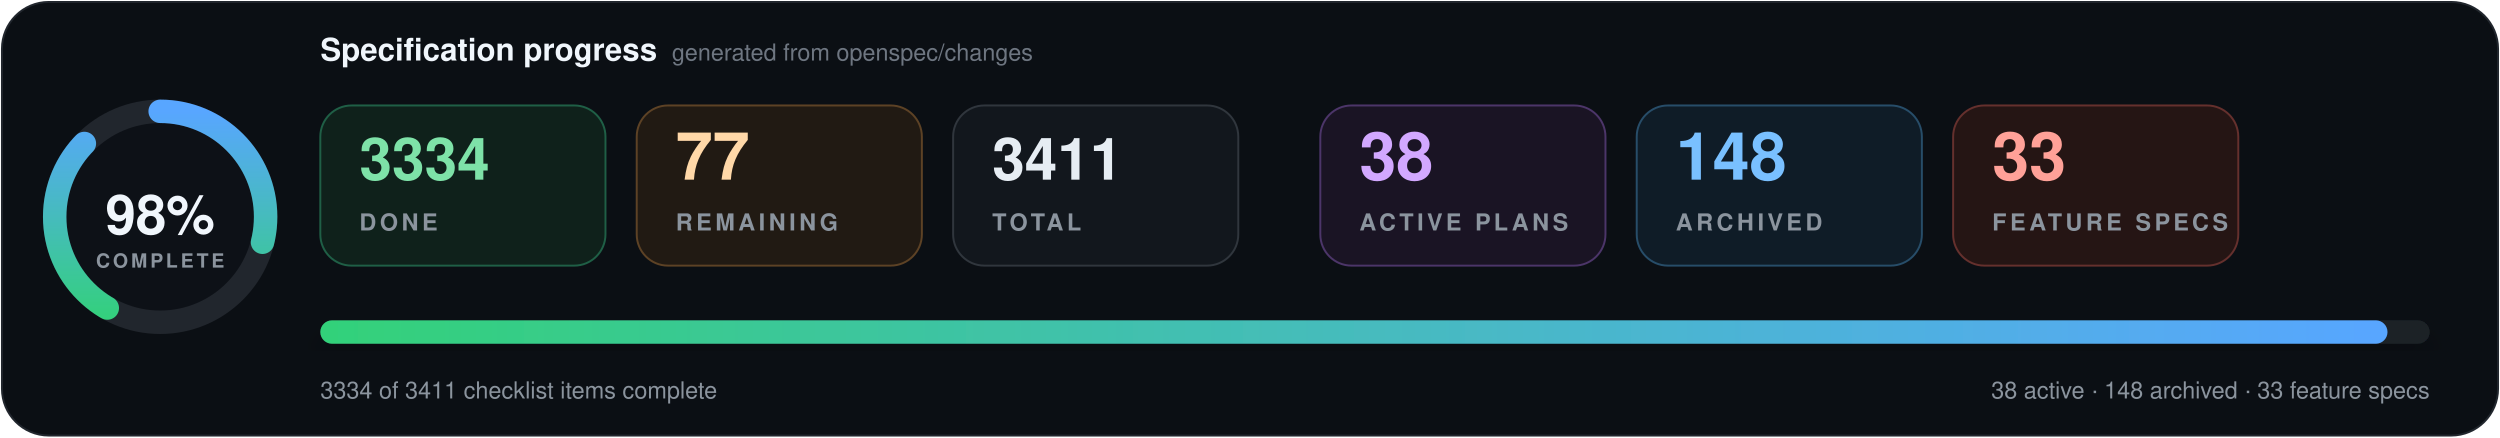
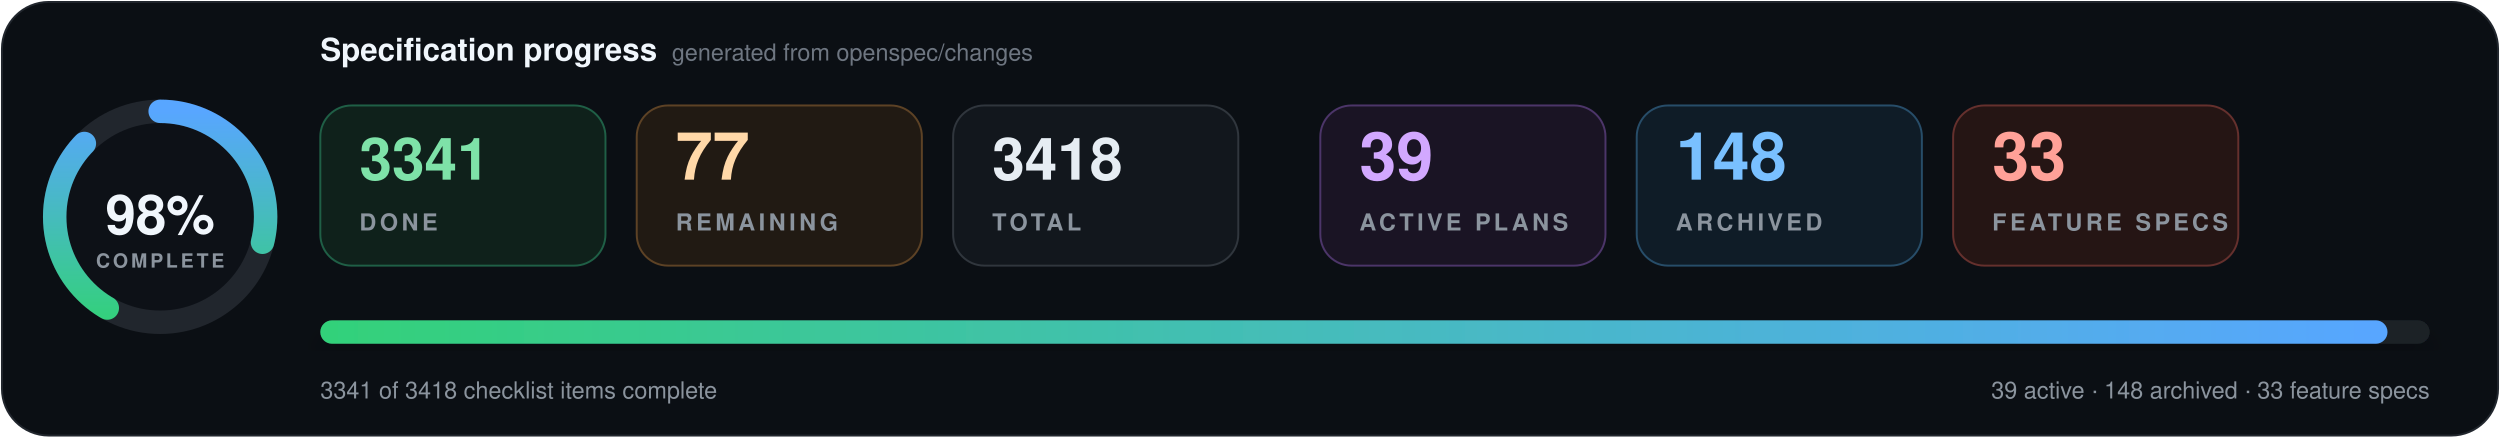
- <svg xmlns="http://www.w3.org/2000/svg" data-cache-version="1791093756" width="1280" height="224" viewBox="0 0 1280 224" role="img" aria-labelledby="title description" font-family="system-ui, -apple-system, BlinkMacSystemFont, 'Segoe UI', Helvetica, Arial, sans-serif" font-variant-numeric="tabular-nums">
+ <svg xmlns="http://www.w3.org/2000/svg" data-cache-version="1791107344" width="1280" height="224" viewBox="0 0 1280 224" role="img" aria-labelledby="title description" font-family="system-ui, -apple-system, BlinkMacSystemFont, 'Segoe UI', Helvetica, Arial, sans-serif" font-variant-numeric="tabular-nums">
  <defs>
    <linearGradient id="progress" x1="0" x2="1">
      <stop offset="0" stop-color="#33d17a" />
      <stop offset="1" stop-color="#58a6ff" />
    </linearGradient>
    <filter id="shadow" x="-10%" y="-20%" width="120%" height="150%">
      <feDropShadow dx="0" dy="7" stdDeviation="9" flood-color="#000" flood-opacity=".28" />
    </filter>
  </defs>
  <rect x="1" y="1" width="1278" height="222" rx="24" fill="#0b0f14" stroke="#21262d" />
  <g transform="translate(82 111)">
    <circle r="54" fill="#0d1117" stroke="#21262d" stroke-width="12" />
    <circle r="54" fill="none" stroke="url(#progress)" stroke-width="12" stroke-linecap="round" pathLength="100" stroke-dasharray="98 100" transform="rotate(-90)" />
    <text y="-1" text-anchor="middle" dominant-baseline="middle" fill="#f0f6fc" font-size="28" font-weight="800">98%</text>
    <text y="26" text-anchor="middle" fill="#8b949e" font-size="10" font-weight="700" letter-spacing="1.5">COMPLETE</text>
  </g>
  <text x="164" y="31" fill="#f0f6fc" font-size="16" font-weight="750">Specification progress</text>
  <text x="344" y="31" fill="#6e7681" font-size="12">generated from openspec/changes</text>
  <g transform="translate(164 54)">
    <rect width="146" height="82" rx="16" fill="#0f211b" stroke="#1f5f46" />
-     <text x="20" y="38" fill="#7ee2a8" font-size="30" font-weight="750">3334</text>
+     <text x="20" y="38" fill="#7ee2a8" font-size="30" font-weight="750">3341</text>
    <text x="20" y="64" fill="#8b949e" font-size="12" font-weight="700" letter-spacing="1.8">DONE</text>
  </g>
  <g transform="translate(326 54)">
    <rect width="146" height="82" rx="16" fill="#211a13" stroke="#5d4225" />
    <text x="20" y="38" fill="#ffd8a8" font-size="34" font-weight="750">77</text>
    <text x="20" y="64" fill="#8b949e" font-size="12" font-weight="700" letter-spacing="1.8">REMAINING</text>
  </g>
  <g transform="translate(488 54)">
    <rect width="146" height="82" rx="16" fill="#12171d" stroke="#30363d" />
-     <text x="20" y="38" fill="#e6edf3" font-size="30" font-weight="750">3411</text>
+     <text x="20" y="38" fill="#e6edf3" font-size="30" font-weight="750">3418</text>
    <text x="20" y="64" fill="#8b949e" font-size="12" font-weight="700" letter-spacing="1.8">TOTAL</text>
  </g>
  <g transform="translate(676 54)">
    <rect width="146" height="82" rx="16" fill="#1a1424" stroke="#4c3569" />
-     <text x="20" y="38" fill="#d2a8ff" font-size="34" font-weight="750">38</text>
+     <text x="20" y="38" fill="#d2a8ff" font-size="34" font-weight="750">39</text>
    <text x="20" y="64" fill="#8b949e" font-size="12" font-weight="700" letter-spacing="1.8">ACTIVE PLANS</text>
  </g>
  <g transform="translate(838 54)">
    <rect width="146" height="82" rx="16" fill="#0f1c27" stroke="#274d69" />
    <text x="20" y="38" fill="#79c0ff" font-size="34" font-weight="750">148</text>
    <text x="20" y="64" fill="#8b949e" font-size="12" font-weight="700" letter-spacing="1.8">ARCHIVED</text>
  </g>
  <g transform="translate(1000 54)">
    <rect width="146" height="82" rx="16" fill="#251514" stroke="#65302d" />
    <text x="20" y="38" fill="#ffa198" font-size="34" font-weight="750">33</text>
    <text x="20" y="64" fill="#8b949e" font-size="12" font-weight="700" letter-spacing="1.8">FEATURE SPECS</text>
  </g>
  <g filter="url(#shadow)">
    <rect x="164" y="164" width="1080" height="12" rx="6" fill="#1b2128" />
    <rect x="164" y="164" width="1058.4" height="12" rx="6" fill="url(#progress)" />
  </g>
-   <text x="164" y="204" fill="#8b949e" font-size="12">3334 of 3411 checklist items complete</text>
-   <text x="1244" y="204" text-anchor="end" fill="#8b949e" font-size="12">38 active · 148 archived · 33 feature specs</text>
+   <text x="164" y="204" fill="#8b949e" font-size="12">3341 of 3418 checklist items complete</text>
+   <text x="1244" y="204" text-anchor="end" fill="#8b949e" font-size="12">39 active · 148 archived · 33 feature specs</text>
</svg>
